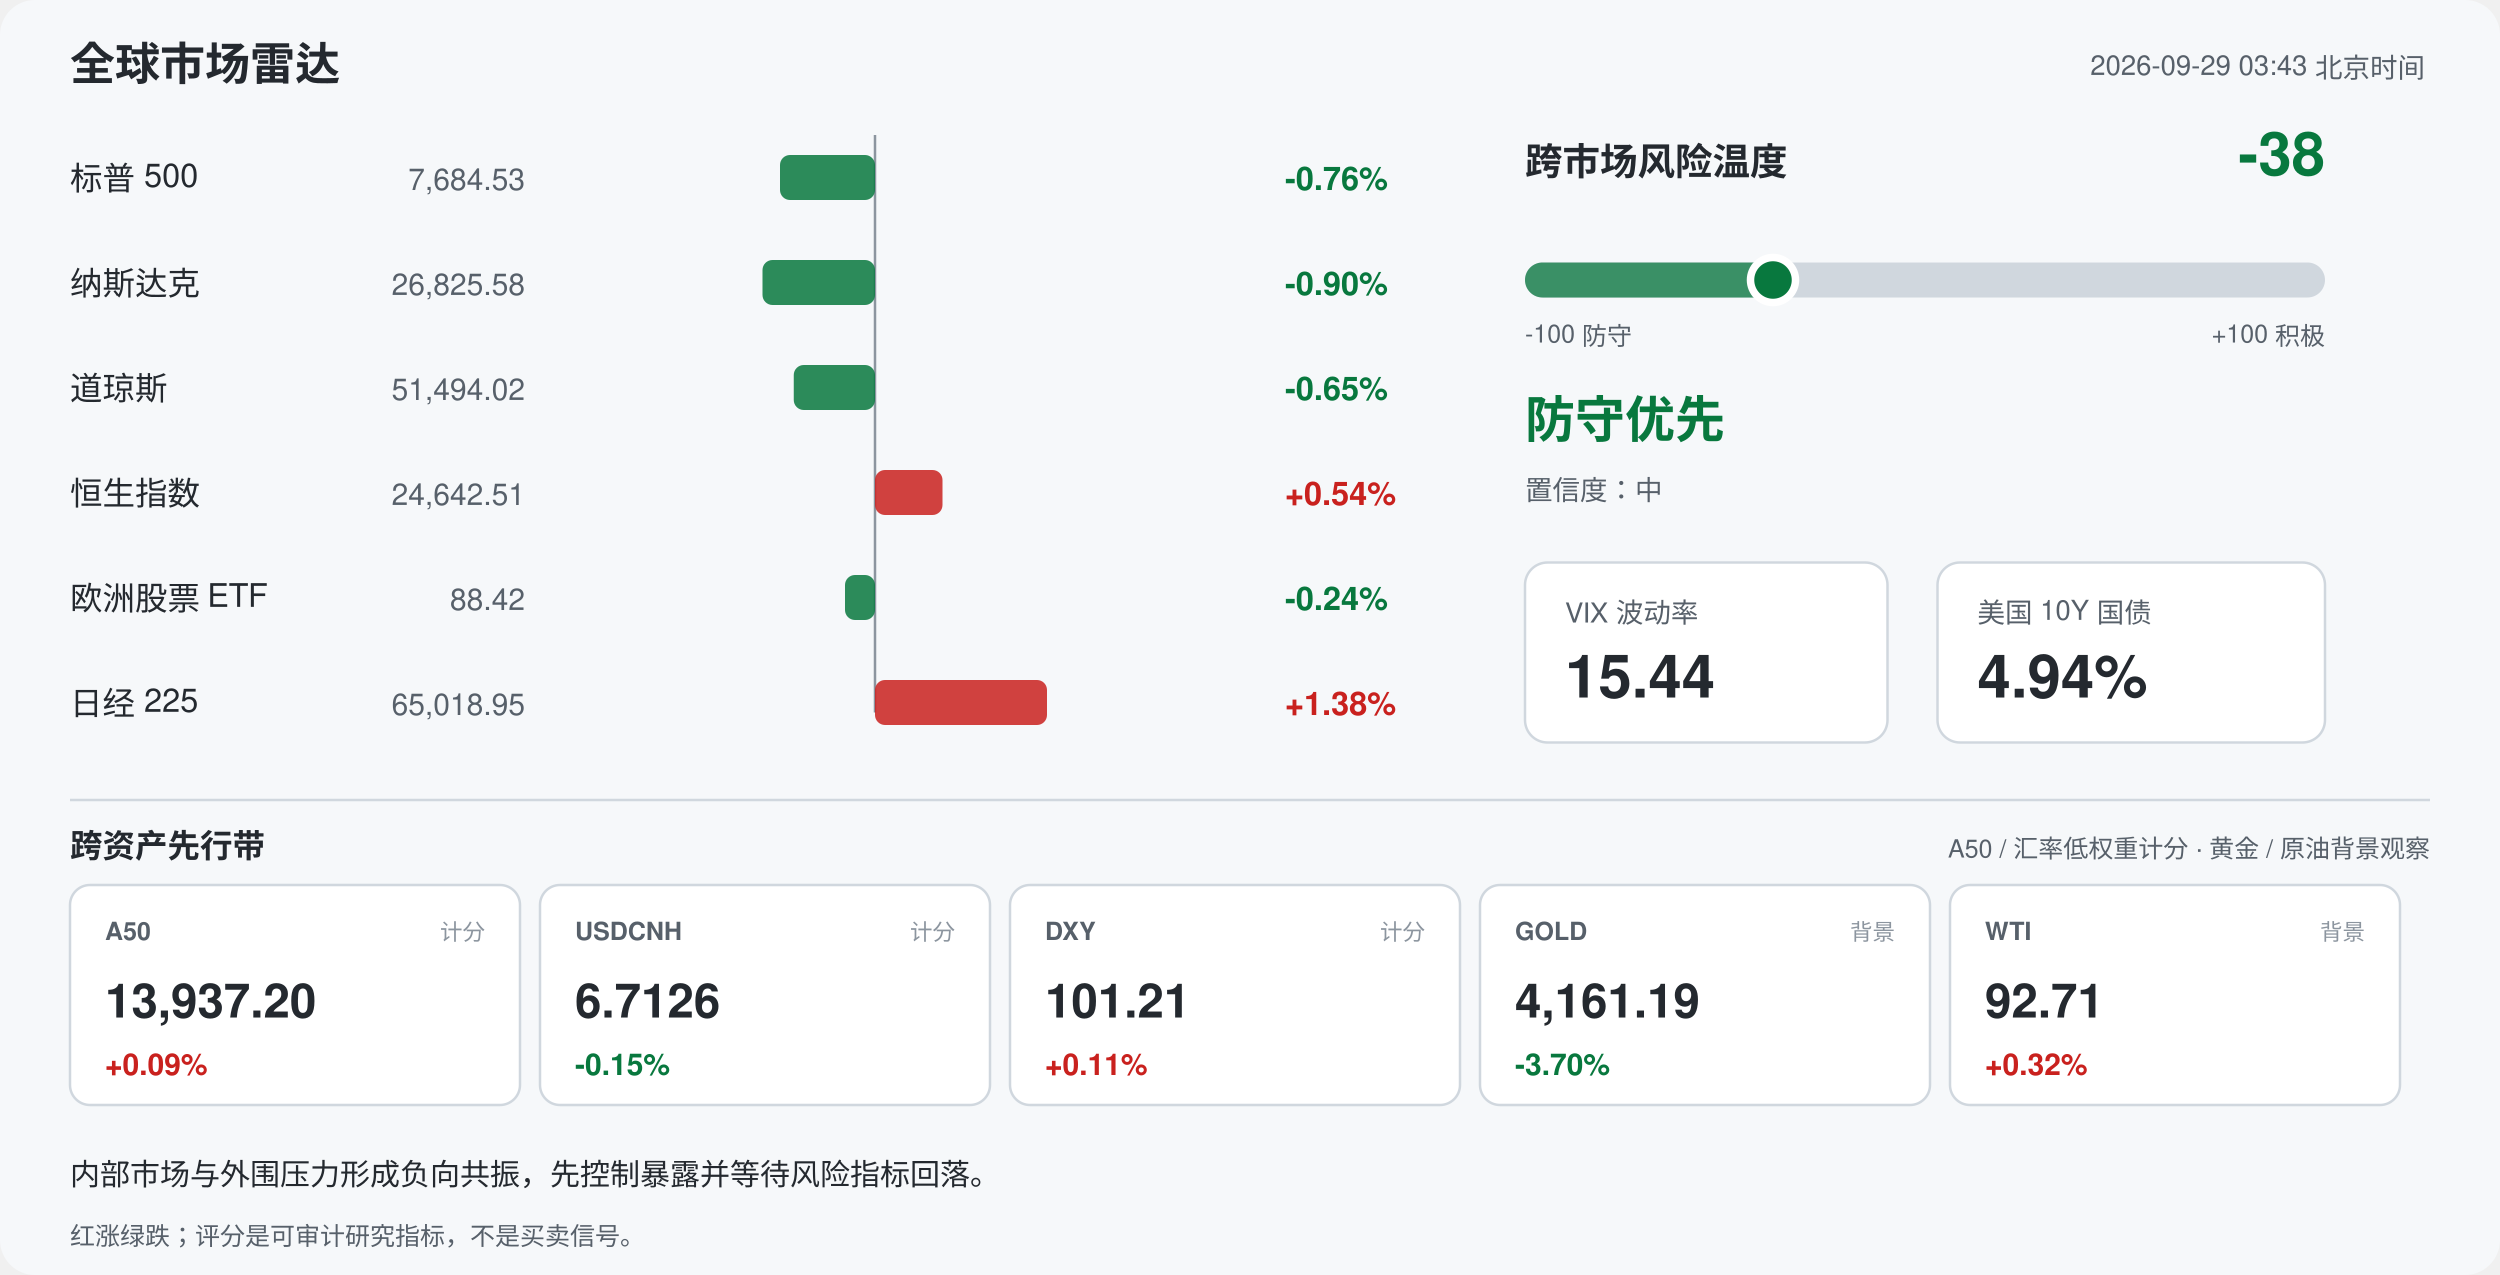
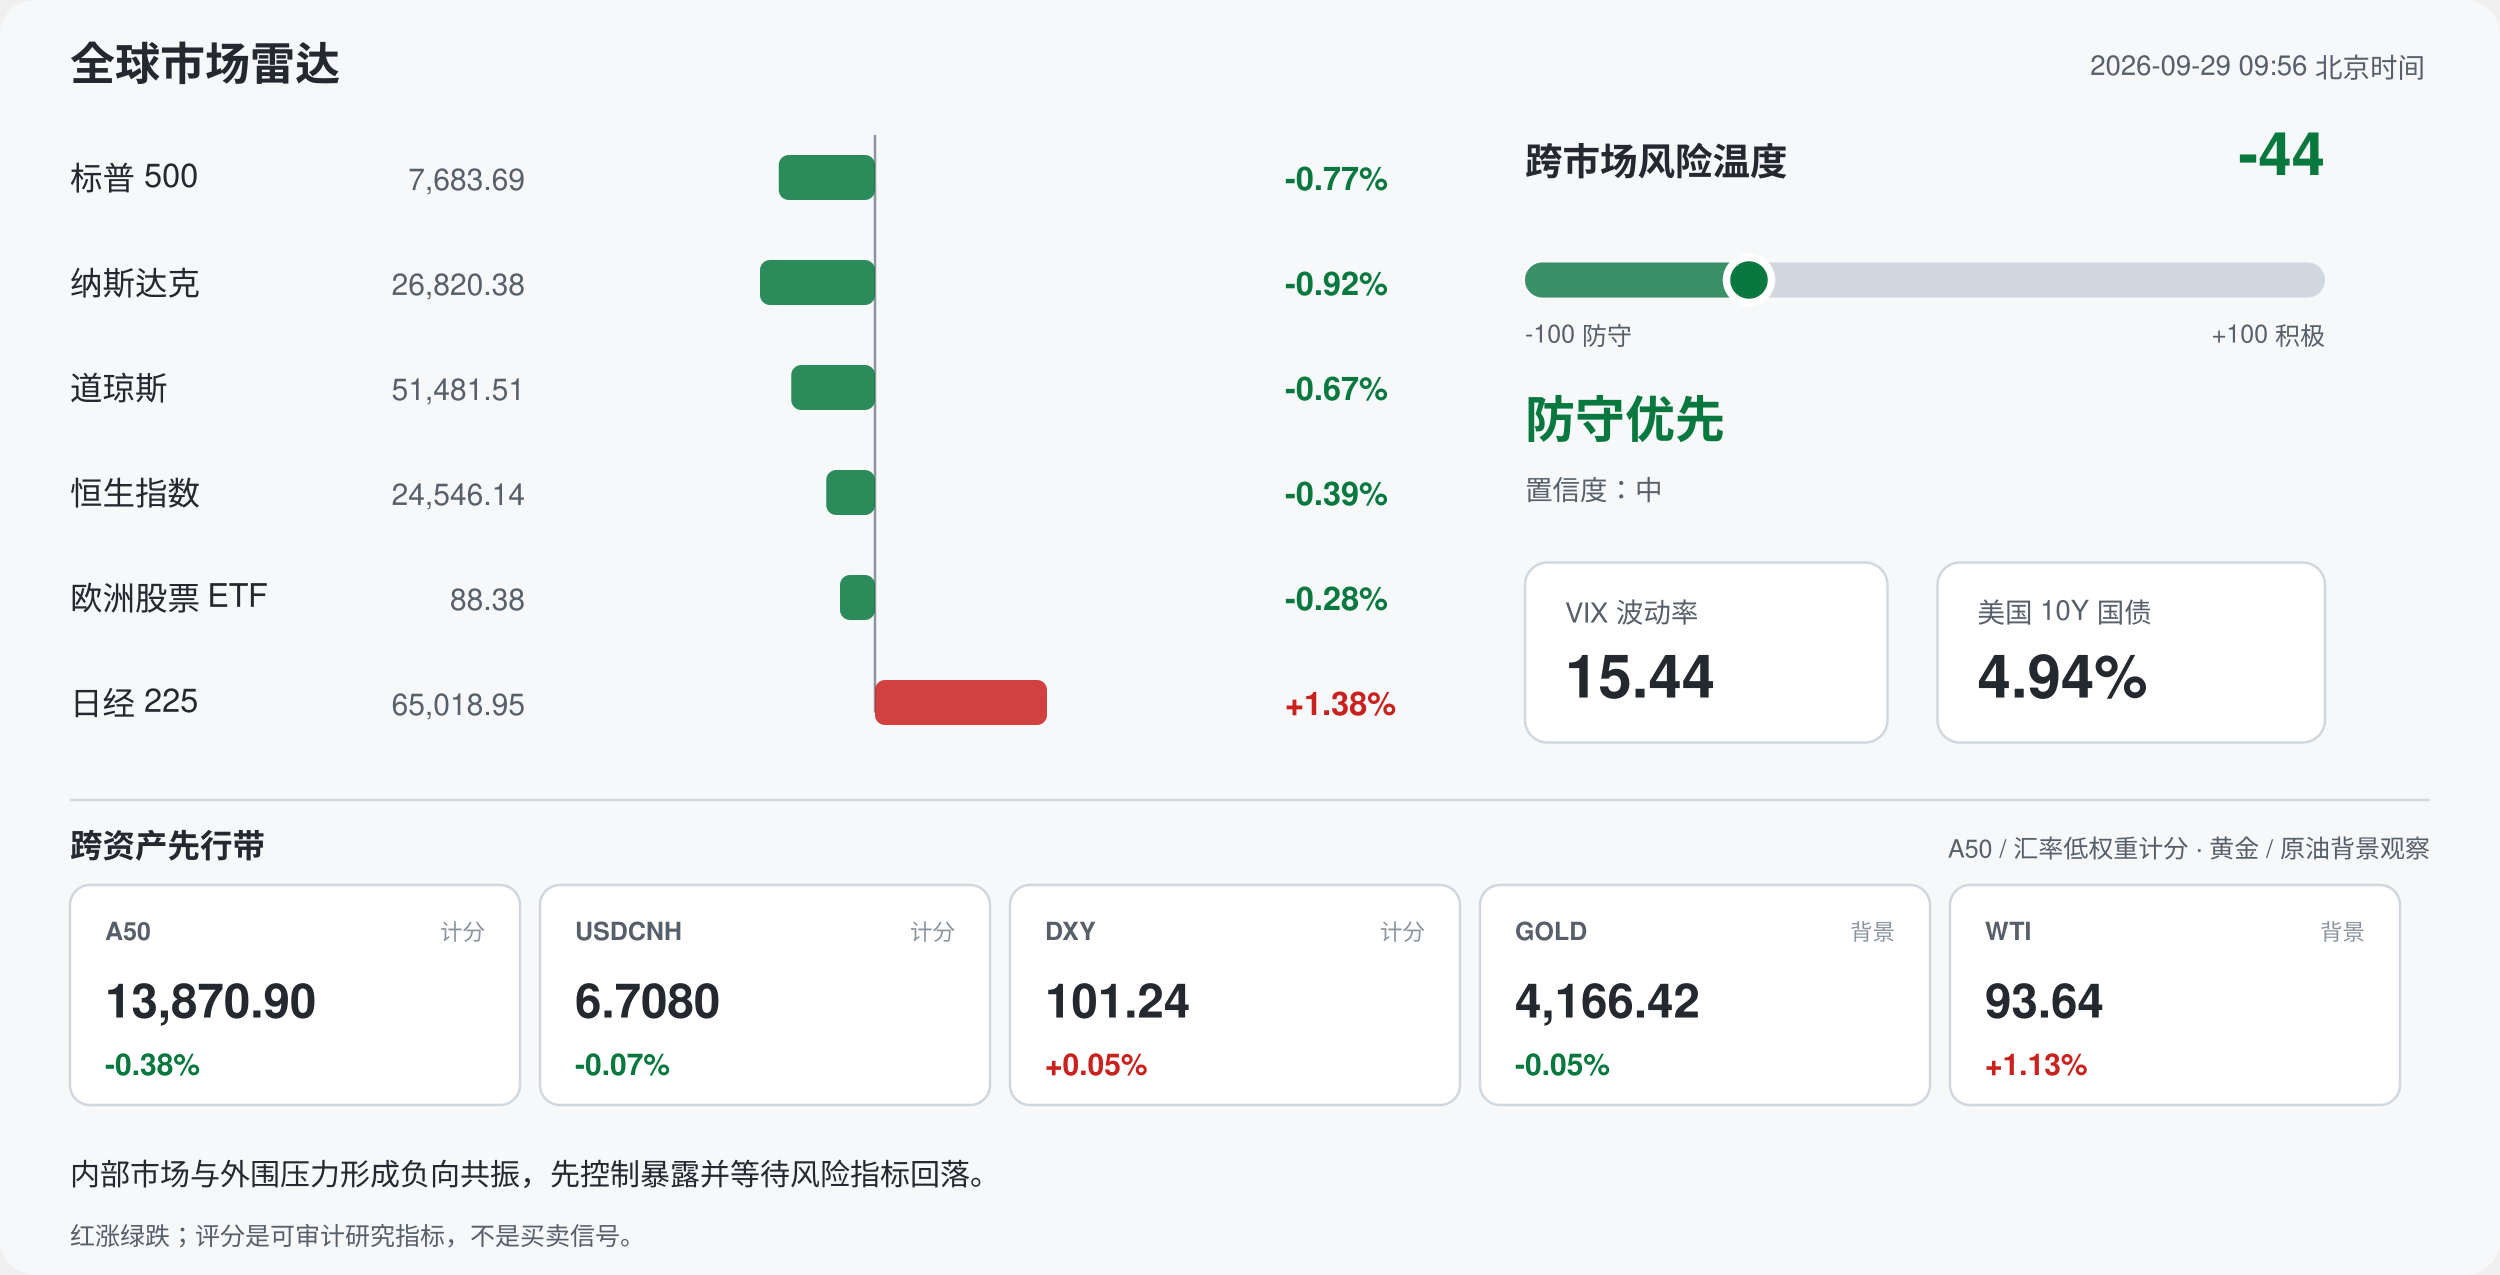
<svg xmlns="http://www.w3.org/2000/svg" width="1000" height="510" viewBox="0 0 1000 510" font-family="-apple-system,Segoe UI,Helvetica,Arial,sans-serif">
  <rect width="1000" height="510" rx="14" fill="#f6f8fa" />
  <text x="28" y="32" font-size="18" font-weight="700" fill="#24292f">全球市场雷达</text>
-   <text x="970" y="30" font-size="11" fill="#57606a" text-anchor="end">2026-09-29 03:43 北京时间</text>
+   <text x="970" y="30" font-size="11" fill="#57606a" text-anchor="end">2026-09-29 09:56 北京时间</text>
  <line x1="350" y1="54" x2="350" y2="285" stroke="#8c959f" stroke-width="1" />
  <text x="28" y="76" font-size="13" fill="#24292f">标普 500</text>
-   <text x="210" y="76" font-size="12" fill="#57606a" text-anchor="end">7,684.53</text>
-   <rect x="312.0" y="62" width="38.0" height="18" rx="4" fill="#08783e" opacity="0.85" />
-   <text x="514" y="76" font-size="13" font-weight="600" fill="#08783e">-0.76%</text>
+   <text x="210" y="76" font-size="12" fill="#57606a" text-anchor="end">7,683.69</text>
+   <rect x="311.5" y="62" width="38.5" height="18" rx="4" fill="#08783e" opacity="0.85" />
+   <text x="514" y="76" font-size="13" font-weight="600" fill="#08783e">-0.77%</text>
  <text x="28" y="118" font-size="13" fill="#24292f">纳斯达克</text>
-   <text x="210" y="118" font-size="12" fill="#57606a" text-anchor="end">26,825.58</text>
-   <rect x="305.0" y="104" width="45.0" height="18" rx="4" fill="#08783e" opacity="0.85" />
-   <text x="514" y="118" font-size="13" font-weight="600" fill="#08783e">-0.90%</text>
+   <text x="210" y="118" font-size="12" fill="#57606a" text-anchor="end">26,820.38</text>
+   <rect x="304.0" y="104" width="46.0" height="18" rx="4" fill="#08783e" opacity="0.85" />
+   <text x="514" y="118" font-size="13" font-weight="600" fill="#08783e">-0.92%</text>
  <text x="28" y="160" font-size="13" fill="#24292f">道琼斯</text>
-   <text x="210" y="160" font-size="12" fill="#57606a" text-anchor="end">51,494.02</text>
-   <rect x="317.5" y="146" width="32.5" height="18" rx="4" fill="#08783e" opacity="0.85" />
-   <text x="514" y="160" font-size="13" font-weight="600" fill="#08783e">-0.65%</text>
+   <text x="210" y="160" font-size="12" fill="#57606a" text-anchor="end">51,481.51</text>
+   <rect x="316.5" y="146" width="33.5" height="18" rx="4" fill="#08783e" opacity="0.85" />
+   <text x="514" y="160" font-size="13" font-weight="600" fill="#08783e">-0.67%</text>
  <text x="28" y="202" font-size="13" fill="#24292f">恒生指数</text>
-   <text x="210" y="202" font-size="12" fill="#57606a" text-anchor="end">24,642.51</text>
-   <rect x="350.0" y="188" width="27.0" height="18" rx="4" fill="#c9211e" opacity="0.85" />
-   <text x="514" y="202" font-size="13" font-weight="600" fill="#c9211e">+0.54%</text>
+   <text x="210" y="202" font-size="12" fill="#57606a" text-anchor="end">24,546.14</text>
+   <rect x="330.5" y="188" width="19.5" height="18" rx="4" fill="#08783e" opacity="0.85" />
+   <text x="514" y="202" font-size="13" font-weight="600" fill="#08783e">-0.39%</text>
  <text x="28" y="244" font-size="13" fill="#24292f">欧洲股票 ETF</text>
-   <text x="210" y="244" font-size="12" fill="#57606a" text-anchor="end">88.42</text>
-   <rect x="338.0" y="230" width="12.0" height="18" rx="4" fill="#08783e" opacity="0.85" />
-   <text x="514" y="244" font-size="13" font-weight="600" fill="#08783e">-0.24%</text>
+   <text x="210" y="244" font-size="12" fill="#57606a" text-anchor="end">88.38</text>
+   <rect x="336.0" y="230" width="14.0" height="18" rx="4" fill="#08783e" opacity="0.85" />
+   <text x="514" y="244" font-size="13" font-weight="600" fill="#08783e">-0.28%</text>
  <text x="28" y="286" font-size="13" fill="#24292f">日经 225</text>
  <text x="210" y="286" font-size="12" fill="#57606a" text-anchor="end">65,018.95</text>
  <rect x="350.0" y="272" width="68.8" height="18" rx="4" fill="#c9211e" opacity="0.85" />
  <text x="514" y="286" font-size="13" font-weight="600" fill="#c9211e">+1.38%</text>
  <text x="610" y="70" font-size="15" font-weight="700" fill="#24292f">跨市场风险温度</text>
-   <text x="930" y="70" font-size="24" font-weight="700" fill="#08783e" text-anchor="end">-38</text>
+   <text x="930" y="70" font-size="24" font-weight="700" fill="#08783e" text-anchor="end">-44</text>
  <rect x="610" y="105" width="320" height="14" rx="7" fill="#d0d7de" />
-   <rect x="610" y="105" width="99.2" height="14" rx="7" fill="#08783e" opacity="0.75" />
-   <circle cx="709.2" cy="112" r="9" fill="#08783e" stroke="#ffffff" stroke-width="3" />
+   <rect x="610" y="105" width="89.6" height="14" rx="7" fill="#08783e" opacity="0.75" />
+   <circle cx="699.6" cy="112" r="9" fill="#08783e" stroke="#ffffff" stroke-width="3" />
  <text x="610" y="137" font-size="10" fill="#57606a">-100 防守</text>
  <text x="930" y="137" font-size="10" fill="#57606a" text-anchor="end">+100 积极</text>
  <text x="610" y="175" font-size="20" font-weight="700" fill="#08783e">防守优先</text>
  <text x="610" y="200" font-size="11" fill="#57606a">置信度：中</text>
  <rect x="610" y="225" width="145" height="72" rx="9" fill="#ffffff" stroke="#d0d7de" />
  <text x="626" y="249" font-size="11" fill="#57606a">VIX 波动率</text>
  <text x="626" y="279" font-size="24" font-weight="700" fill="#24292f">15.44</text>
  <rect x="775" y="225" width="155" height="72" rx="9" fill="#ffffff" stroke="#d0d7de" />
  <text x="791" y="249" font-size="11" fill="#57606a">美国 10Y 国债</text>
  <text x="791" y="279" font-size="24" font-weight="700" fill="#24292f">4.94%</text>
  <line x1="28" y1="320" x2="972" y2="320" stroke="#d0d7de" />
  <text x="28" y="343" font-size="13" font-weight="700" fill="#24292f">跨资产先行带</text>
  <text x="972" y="343" font-size="10" fill="#57606a" text-anchor="end">A50 / 汇率低权重计分 · 黄金 / 原油背景观察</text>
  <rect x="28" y="354" width="180" height="88" rx="8" fill="#ffffff" stroke="#d0d7de" />
  <text x="42" y="376" font-size="10" font-weight="700" fill="#57606a">A50</text>
  <text x="194" y="376" font-size="9" fill="#8c959f" text-anchor="end">计分</text>
-   <text x="42" y="407" font-size="19" font-weight="700" fill="#24292f">13,937.20</text>
-   <text x="42" y="430" font-size="12" font-weight="700" fill="#c9211e">+0.09%</text>
+   <text x="42" y="407" font-size="19" font-weight="700" fill="#24292f">13,870.90</text>
+   <text x="42" y="430" font-size="12" font-weight="700" fill="#08783e">-0.38%</text>
  <rect x="216" y="354" width="180" height="88" rx="8" fill="#ffffff" stroke="#d0d7de" />
  <text x="230" y="376" font-size="10" font-weight="700" fill="#57606a">USDCNH</text>
  <text x="382" y="376" font-size="9" fill="#8c959f" text-anchor="end">计分</text>
-   <text x="230" y="407" font-size="19" font-weight="700" fill="#24292f">6.7126</text>
-   <text x="230" y="430" font-size="12" font-weight="700" fill="#08783e">-0.15%</text>
+   <text x="230" y="407" font-size="19" font-weight="700" fill="#24292f">6.7080</text>
+   <text x="230" y="430" font-size="12" font-weight="700" fill="#08783e">-0.07%</text>
  <rect x="404" y="354" width="180" height="88" rx="8" fill="#ffffff" stroke="#d0d7de" />
  <text x="418" y="376" font-size="10" font-weight="700" fill="#57606a">DXY</text>
  <text x="570" y="376" font-size="9" fill="#8c959f" text-anchor="end">计分</text>
-   <text x="418" y="407" font-size="19" font-weight="700" fill="#24292f">101.21</text>
-   <text x="418" y="430" font-size="12" font-weight="700" fill="#c9211e">+0.11%</text>
+   <text x="418" y="407" font-size="19" font-weight="700" fill="#24292f">101.24</text>
+   <text x="418" y="430" font-size="12" font-weight="700" fill="#c9211e">+0.05%</text>
  <rect x="592" y="354" width="180" height="88" rx="8" fill="#ffffff" stroke="#d0d7de" />
  <text x="606" y="376" font-size="10" font-weight="700" fill="#57606a">GOLD</text>
  <text x="758" y="376" font-size="9" fill="#8c959f" text-anchor="end">背景</text>
-   <text x="606" y="407" font-size="19" font-weight="700" fill="#24292f">4,161.19</text>
-   <text x="606" y="430" font-size="12" font-weight="700" fill="#08783e">-3.70%</text>
+   <text x="606" y="407" font-size="19" font-weight="700" fill="#24292f">4,166.42</text>
+   <text x="606" y="430" font-size="12" font-weight="700" fill="#08783e">-0.05%</text>
  <rect x="780" y="354" width="180" height="88" rx="8" fill="#ffffff" stroke="#d0d7de" />
  <text x="794" y="376" font-size="10" font-weight="700" fill="#57606a">WTI</text>
  <text x="946" y="376" font-size="9" fill="#8c959f" text-anchor="end">背景</text>
-   <text x="794" y="407" font-size="19" font-weight="700" fill="#24292f">92.71</text>
-   <text x="794" y="430" font-size="12" font-weight="700" fill="#c9211e">+0.32%</text>
+   <text x="794" y="407" font-size="19" font-weight="700" fill="#24292f">93.64</text>
+   <text x="794" y="430" font-size="12" font-weight="700" fill="#c9211e">+1.13%</text>
  <text x="28" y="474" font-size="12" fill="#24292f">内部市场与外围压力形成负向共振，先控制暴露并等待风险指标回落。</text>
  <text x="28" y="498" font-size="10" fill="#57606a">红涨绿跌；评分是可审计研究指标，不是买卖信号。</text>
</svg>
